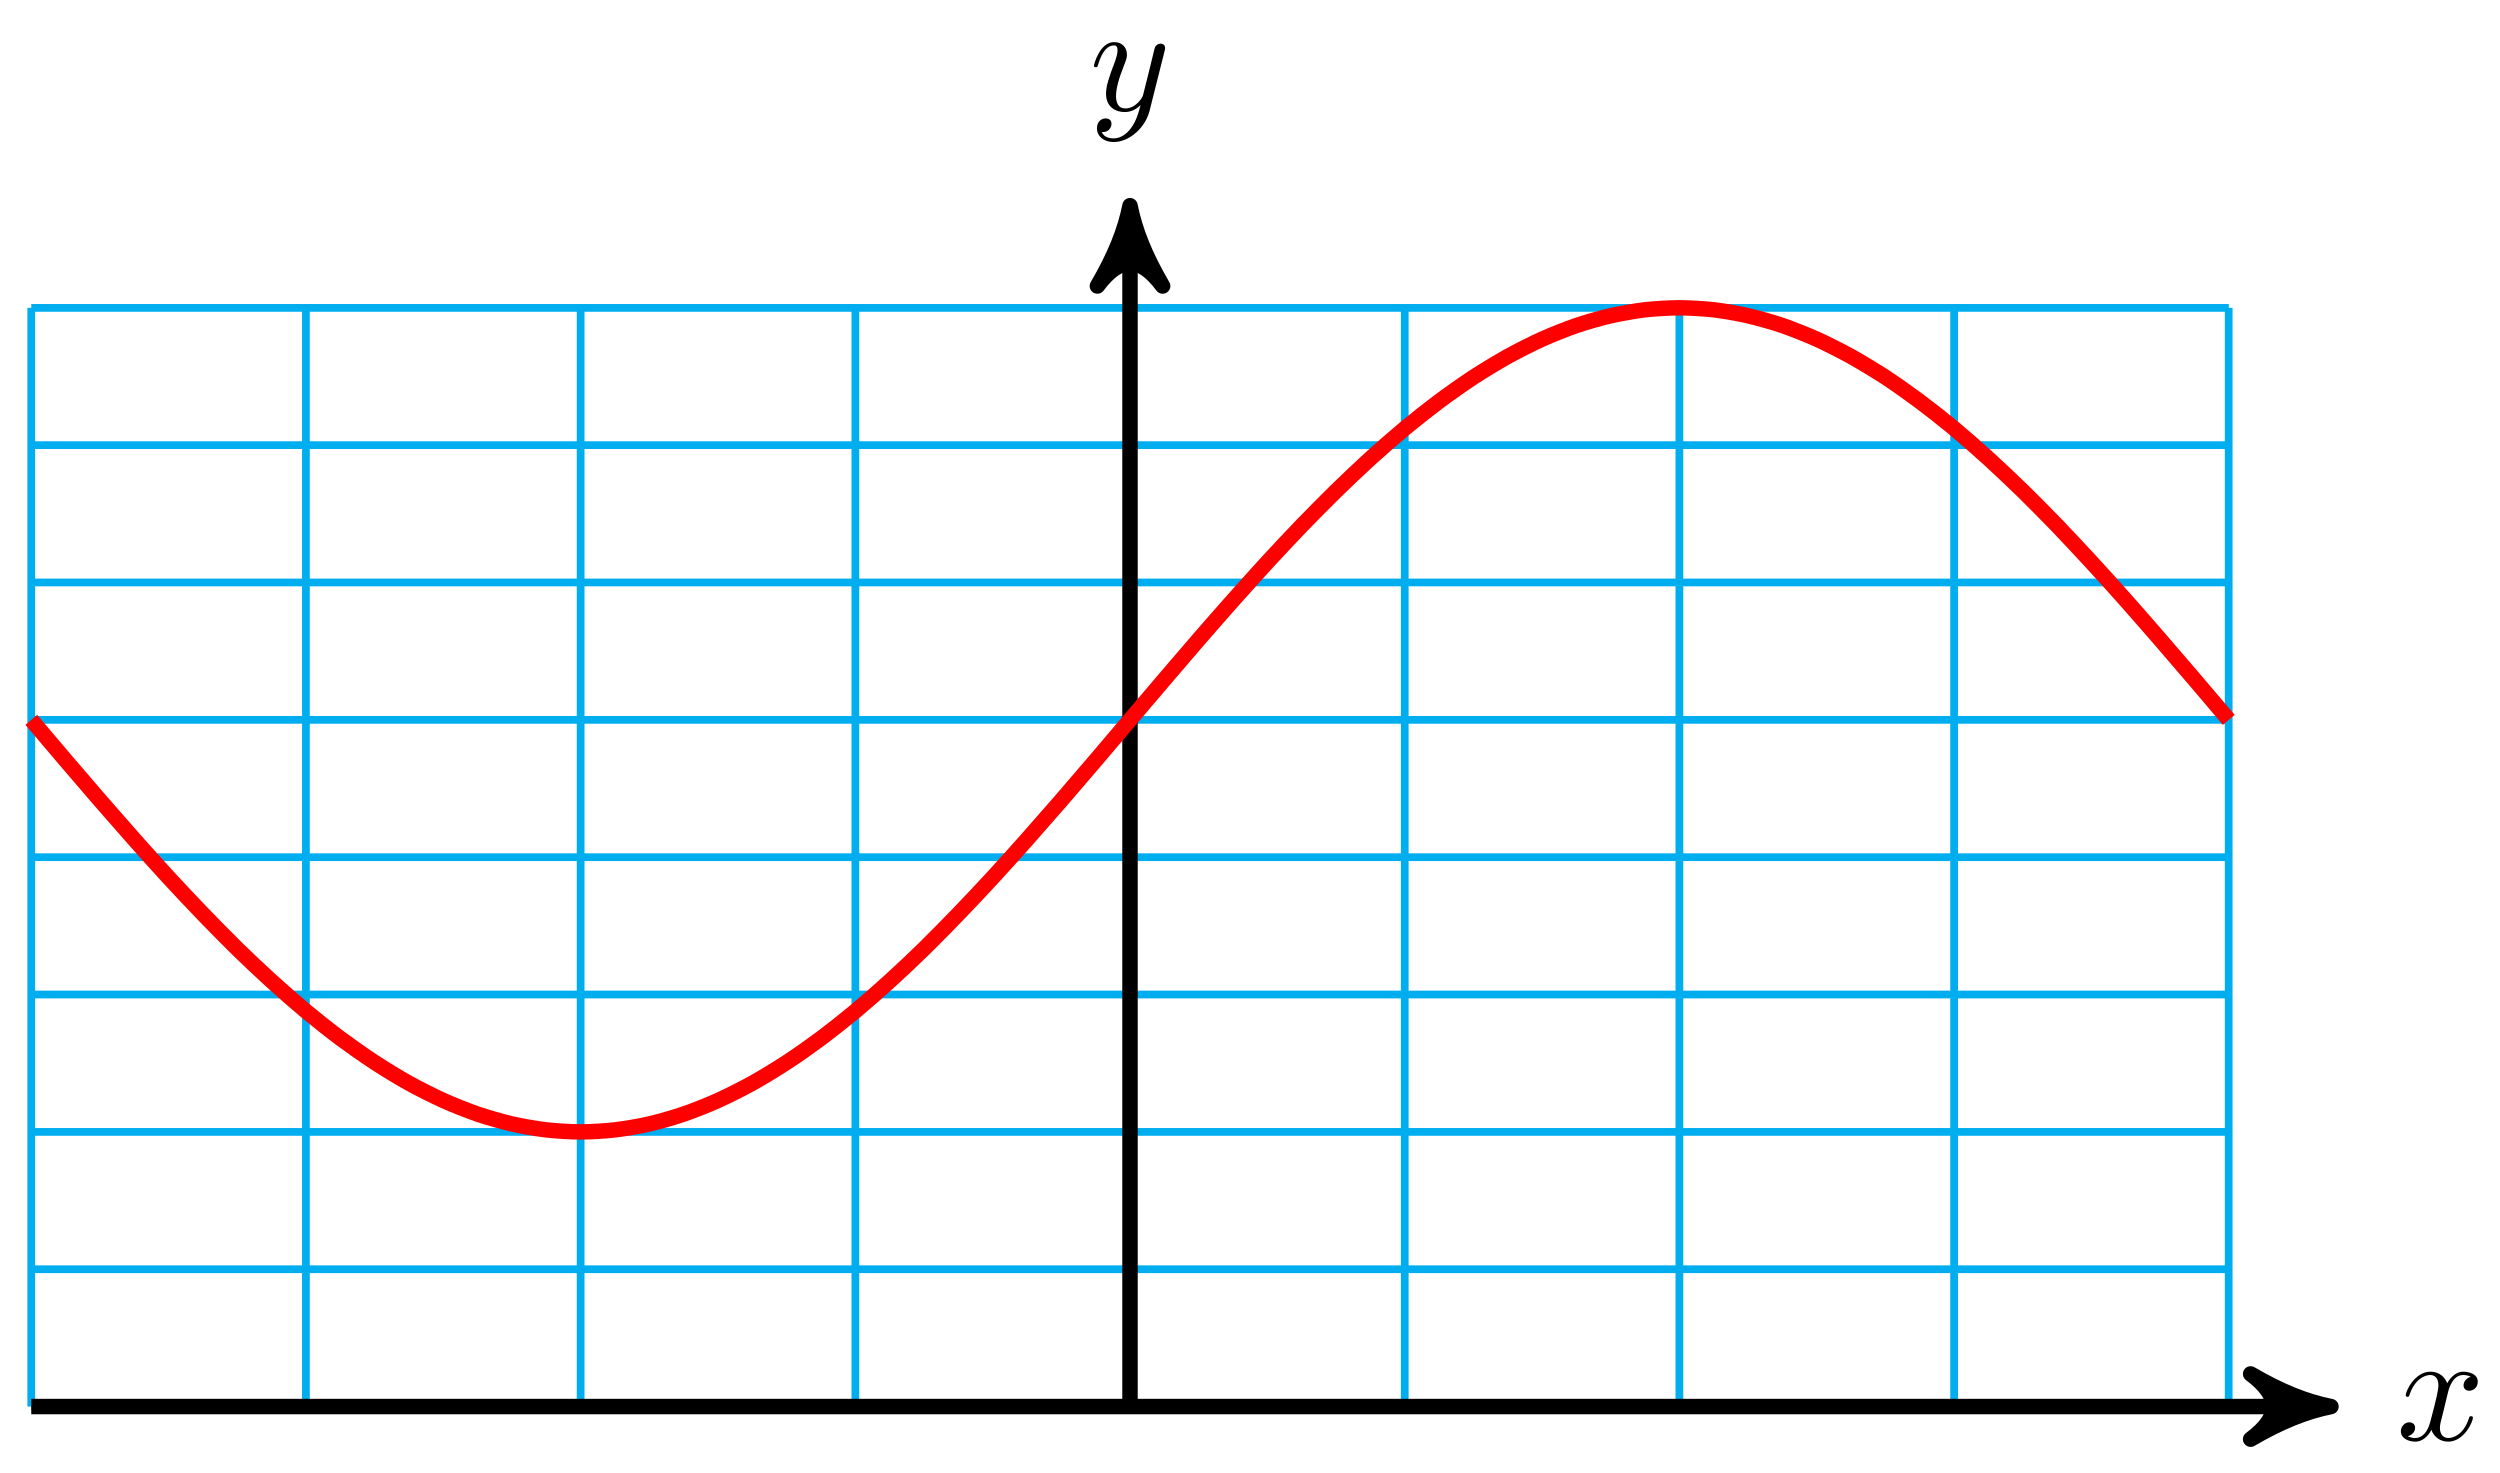
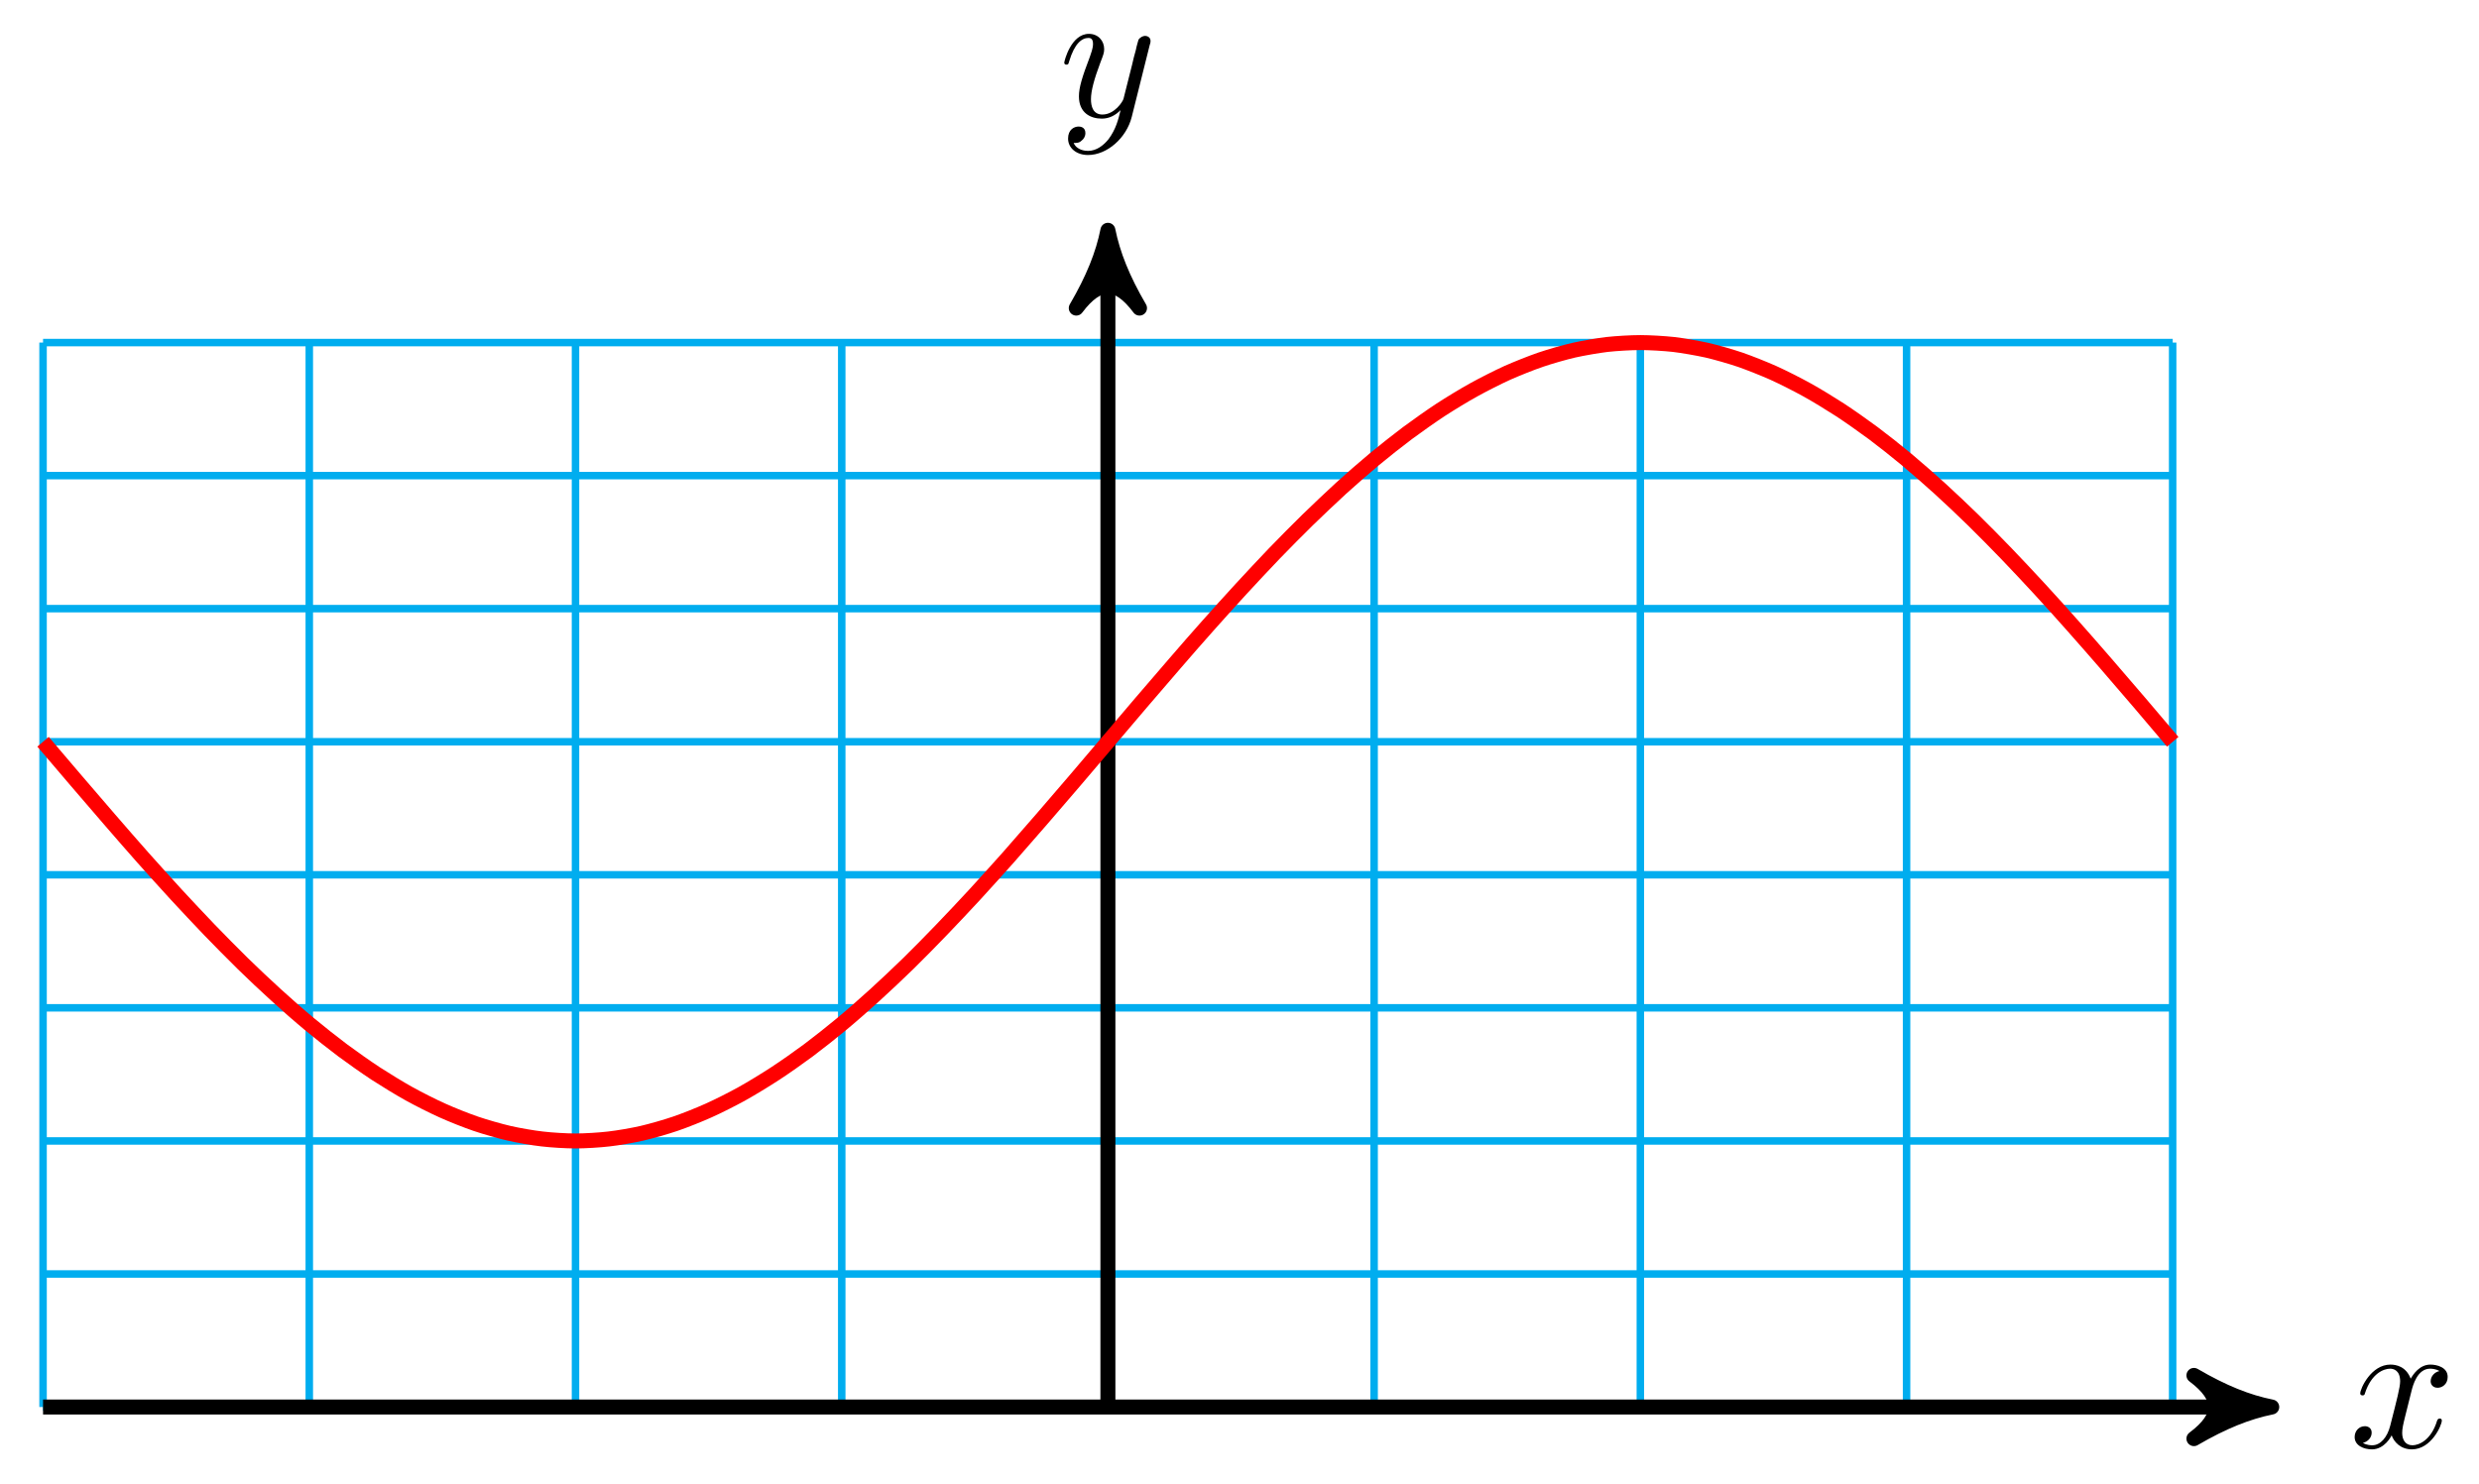
- <svg xmlns="http://www.w3.org/2000/svg" xmlns:xlink="http://www.w3.org/1999/xlink" width="129pt" height="76pt" viewBox="0 0 129 76" version="1.1">
+ <svg xmlns="http://www.w3.org/2000/svg" xmlns:xlink="http://www.w3.org/1999/xlink" width="132pt" height="79pt" viewBox="0 0 132 79" version="1.1">
  <defs>
    <g>
      <symbol overflow="visible" id="glyph0-0">
        <path style="stroke:none;" d="" />
      </symbol>
      <symbol overflow="visible" id="glyph0-1">
-         <path style="stroke:none;" d="M 2.656 -2.406 C 2.703 -2.609 2.891 -3.344 3.453 -3.344 C 3.484 -3.344 3.688 -3.344 3.844 -3.25 C 3.625 -3.203 3.469 -3 3.469 -2.812 C 3.469 -2.688 3.547 -2.531 3.766 -2.531 C 3.938 -2.531 4.203 -2.672 4.203 -3 C 4.203 -3.406 3.734 -3.516 3.453 -3.516 C 3 -3.516 2.719 -3.094 2.625 -2.922 C 2.422 -3.438 1.984 -3.516 1.766 -3.516 C 0.938 -3.516 0.484 -2.5 0.484 -2.297 C 0.484 -2.219 0.562 -2.219 0.578 -2.219 C 0.641 -2.219 0.656 -2.234 0.672 -2.297 C 0.953 -3.141 1.469 -3.344 1.75 -3.344 C 1.891 -3.344 2.172 -3.281 2.172 -2.812 C 2.172 -2.562 2.047 -2.031 1.75 -0.922 C 1.625 -0.422 1.344 -0.094 0.984 -0.094 C 0.938 -0.094 0.75 -0.094 0.594 -0.188 C 0.781 -0.234 0.969 -0.391 0.969 -0.625 C 0.969 -0.844 0.781 -0.906 0.672 -0.906 C 0.438 -0.906 0.234 -0.688 0.234 -0.438 C 0.234 -0.078 0.625 0.094 0.984 0.094 C 1.5 0.094 1.797 -0.469 1.812 -0.516 C 1.906 -0.219 2.203 0.094 2.672 0.094 C 3.5 0.094 3.953 -0.938 3.953 -1.141 C 3.953 -1.219 3.875 -1.219 3.859 -1.219 C 3.781 -1.219 3.766 -1.188 3.75 -1.125 C 3.484 -0.281 2.953 -0.094 2.688 -0.094 C 2.375 -0.094 2.25 -0.344 2.25 -0.609 C 2.25 -0.781 2.297 -0.969 2.391 -1.312 Z M 2.656 -2.406 " />
+         <path style="stroke:none;" d="M 3.328 -3.016 C 3.391 -3.266 3.625 -4.188 4.312 -4.188 C 4.359 -4.188 4.609 -4.188 4.812 -4.062 C 4.531 -4 4.344 -3.766 4.344 -3.516 C 4.344 -3.359 4.453 -3.172 4.719 -3.172 C 4.938 -3.172 5.25 -3.344 5.25 -3.75 C 5.25 -4.266 4.672 -4.406 4.328 -4.406 C 3.75 -4.406 3.406 -3.875 3.281 -3.656 C 3.031 -4.312 2.5 -4.406 2.203 -4.406 C 1.172 -4.406 0.594 -3.125 0.594 -2.875 C 0.594 -2.766 0.703 -2.766 0.719 -2.766 C 0.797 -2.766 0.828 -2.797 0.844 -2.875 C 1.188 -3.938 1.844 -4.188 2.188 -4.188 C 2.375 -4.188 2.719 -4.094 2.719 -3.516 C 2.719 -3.203 2.547 -2.547 2.188 -1.141 C 2.031 -0.531 1.672 -0.109 1.234 -0.109 C 1.172 -0.109 0.953 -0.109 0.734 -0.234 C 0.984 -0.297 1.203 -0.5 1.203 -0.781 C 1.203 -1.047 0.984 -1.125 0.844 -1.125 C 0.531 -1.125 0.297 -0.875 0.297 -0.547 C 0.297 -0.094 0.781 0.109 1.219 0.109 C 1.891 0.109 2.25 -0.594 2.266 -0.641 C 2.391 -0.281 2.75 0.109 3.344 0.109 C 4.375 0.109 4.938 -1.172 4.938 -1.422 C 4.938 -1.531 4.859 -1.531 4.828 -1.531 C 4.734 -1.531 4.719 -1.484 4.688 -1.422 C 4.359 -0.344 3.688 -0.109 3.375 -0.109 C 2.984 -0.109 2.828 -0.422 2.828 -0.766 C 2.828 -0.984 2.875 -1.203 2.984 -1.641 Z M 3.328 -3.016 " />
      </symbol>
      <symbol overflow="visible" id="glyph0-2">
-         <path style="stroke:none;" d="M 3.875 -3.031 C 3.906 -3.141 3.906 -3.156 3.906 -3.219 C 3.906 -3.359 3.797 -3.438 3.672 -3.438 C 3.594 -3.438 3.469 -3.391 3.391 -3.266 C 3.375 -3.234 3.312 -2.984 3.281 -2.844 C 3.234 -2.625 3.172 -2.422 3.125 -2.203 L 2.766 -0.766 C 2.734 -0.641 2.391 -0.094 1.859 -0.094 C 1.453 -0.094 1.375 -0.438 1.375 -0.734 C 1.375 -1.094 1.5 -1.594 1.781 -2.297 C 1.906 -2.625 1.938 -2.703 1.938 -2.875 C 1.938 -3.234 1.688 -3.516 1.281 -3.516 C 0.531 -3.516 0.234 -2.359 0.234 -2.297 C 0.234 -2.219 0.312 -2.219 0.328 -2.219 C 0.406 -2.219 0.422 -2.234 0.453 -2.359 C 0.672 -3.109 0.984 -3.344 1.266 -3.344 C 1.328 -3.344 1.453 -3.344 1.453 -3.094 C 1.453 -2.891 1.375 -2.688 1.328 -2.531 C 1 -1.688 0.859 -1.234 0.859 -0.859 C 0.859 -0.156 1.359 0.094 1.828 0.094 C 2.141 0.094 2.422 -0.047 2.641 -0.266 C 2.531 0.141 2.438 0.531 2.125 0.953 C 1.906 1.234 1.609 1.453 1.25 1.453 C 1.125 1.453 0.766 1.438 0.641 1.125 C 0.766 1.125 0.875 1.125 0.984 1.031 C 1.062 0.953 1.141 0.859 1.141 0.703 C 1.141 0.453 0.922 0.422 0.844 0.422 C 0.656 0.422 0.391 0.547 0.391 0.938 C 0.391 1.344 0.75 1.641 1.25 1.641 C 2.062 1.641 2.891 0.906 3.109 0.016 Z M 3.875 -3.031 " />
+         <path style="stroke:none;" d="M 4.844 -3.797 C 4.891 -3.938 4.891 -3.953 4.891 -4.031 C 4.891 -4.203 4.75 -4.297 4.594 -4.297 C 4.5 -4.297 4.344 -4.234 4.25 -4.094 C 4.234 -4.031 4.141 -3.734 4.109 -3.547 C 4.031 -3.297 3.969 -3.016 3.906 -2.75 L 3.453 -0.953 C 3.422 -0.812 2.984 -0.109 2.328 -0.109 C 1.828 -0.109 1.719 -0.547 1.719 -0.922 C 1.719 -1.375 1.891 -2 2.219 -2.875 C 2.375 -3.281 2.422 -3.391 2.422 -3.594 C 2.422 -4.031 2.109 -4.406 1.609 -4.406 C 0.656 -4.406 0.297 -2.953 0.297 -2.875 C 0.297 -2.766 0.391 -2.766 0.406 -2.766 C 0.516 -2.766 0.516 -2.797 0.562 -2.953 C 0.844 -3.891 1.234 -4.188 1.578 -4.188 C 1.656 -4.188 1.828 -4.188 1.828 -3.875 C 1.828 -3.625 1.719 -3.359 1.656 -3.172 C 1.25 -2.109 1.078 -1.547 1.078 -1.078 C 1.078 -0.188 1.703 0.109 2.297 0.109 C 2.688 0.109 3.016 -0.062 3.297 -0.344 C 3.172 0.172 3.047 0.672 2.656 1.203 C 2.391 1.531 2.016 1.828 1.562 1.828 C 1.422 1.828 0.969 1.797 0.797 1.406 C 0.953 1.406 1.094 1.406 1.219 1.281 C 1.328 1.203 1.422 1.062 1.422 0.875 C 1.422 0.562 1.156 0.531 1.062 0.531 C 0.828 0.531 0.5 0.688 0.5 1.172 C 0.5 1.672 0.938 2.047 1.562 2.047 C 2.578 2.047 3.609 1.141 3.891 0.016 Z M 4.844 -3.797 " />
      </symbol>
    </g>
  </defs>
  <g id="surface1">
-     <path style="fill:none;stroke-width:0.399;stroke-linecap:butt;stroke-linejoin:miter;stroke:rgb(0%,67.839%,93.729%);stroke-opacity:1;stroke-miterlimit:10;" d="M -56.693 0.001 L 56.692 0.001 M -56.693 7.086 L 56.692 7.086 M -56.693 14.172 L 56.692 14.172 M -56.693 21.261 L 56.692 21.261 M -56.693 28.347 L 56.692 28.347 M -56.693 35.433 L 56.692 35.433 M -56.693 42.522 L 56.692 42.522 M -56.693 49.608 L 56.692 49.608 M -56.693 56.689 L 56.692 56.689 M -56.693 0.001 L -56.693 56.693 M -42.522 0.001 L -42.522 56.693 M -28.347 0.001 L -28.347 56.693 M -14.172 0.001 L -14.172 56.693 M -0.001 0.001 L -0.001 56.693 M 14.175 0.001 L 14.175 56.693 M 28.346 0.001 L 28.346 56.693 M 42.521 0.001 L 42.521 56.693 M 56.688 0.001 L 56.688 56.693 " transform="matrix(1.00005,0,0,-1.00005,58.30917,72.57893)" />
-     <path style="fill:none;stroke-width:0.797;stroke-linecap:butt;stroke-linejoin:miter;stroke:rgb(0%,0%,0%);stroke-opacity:1;stroke-miterlimit:10;" d="M -56.693 0.001 L 60.93 0.001 " transform="matrix(1.00005,0,0,-1.00005,58.30917,72.57893)" />
-     <path style="fill-rule:nonzero;fill:rgb(0%,0%,0%);fill-opacity:1;stroke-width:0.797;stroke-linecap:butt;stroke-linejoin:round;stroke:rgb(0%,0%,0%);stroke-opacity:1;stroke-miterlimit:10;" d="M 1.037 0.001 C -0.26 0.259 -1.553 0.778 -3.108 1.684 C -1.553 0.516 -1.553 -0.519 -3.108 -1.683 C -1.553 -0.777 -0.26 -0.261 1.037 0.001 Z M 1.037 0.001 " transform="matrix(1.00005,0,0,-1.00005,119.2405,72.57893)" />
+     <path style="fill:none;stroke-width:0.399;stroke-linecap:butt;stroke-linejoin:miter;stroke:rgb(0%,67.839%,93.729%);stroke-opacity:1;stroke-miterlimit:10;" d="M -56.696 0.002 L 56.693 0.002 M -56.696 7.087 L 56.693 7.087 M -56.696 14.172 L 56.693 14.172 M -56.696 21.262 L 56.693 21.262 M -56.696 28.347 L 56.693 28.347 M -56.696 35.432 L 56.693 35.432 M -56.696 42.522 L 56.693 42.522 M -56.696 49.607 L 56.693 49.607 M -56.696 56.692 L 56.693 56.692 M -56.696 0.002 L -56.696 56.692 M -42.521 0.002 L -42.521 56.692 M -28.347 0.002 L -28.347 56.692 M -14.172 0.002 L -14.172 56.692 M -0.001 0.002 L -0.001 56.692 M 14.173 0.002 L 14.173 56.692 M 28.348 0.002 L 28.348 56.692 M 42.522 0.002 L 42.522 56.692 M 56.689 0.002 L 56.689 56.692 " transform="matrix(1.00009,0,0,-1.00008,58.9936,74.94295)" />
+     <path style="fill:none;stroke-width:0.797;stroke-linecap:butt;stroke-linejoin:miter;stroke:rgb(0%,0%,0%);stroke-opacity:1;stroke-miterlimit:10;" d="M -56.696 0.002 L 60.927 0.002 " transform="matrix(1.00009,0,0,-1.00008,58.9936,74.94295)" />
+     <path style="fill-rule:nonzero;fill:rgb(0%,0%,0%);fill-opacity:1;stroke-width:0.797;stroke-linecap:butt;stroke-linejoin:round;stroke:rgb(0%,0%,0%);stroke-opacity:1;stroke-miterlimit:10;" d="M 1.037 0.002 C -0.259 0.259 -1.552 0.779 -3.107 1.685 C -1.552 0.517 -1.552 -0.518 -3.107 -1.682 C -1.552 -0.776 -0.259 -0.26 1.037 0.002 Z M 1.037 0.002 " transform="matrix(1.00009,0,0,-1.00008,119.9274,74.94295)" />
    <g style="fill:rgb(0%,0%,0%);fill-opacity:1;">
-       <use xlink:href="#glyph0-1" x="123.65" y="74.295" />
+       <use xlink:href="#glyph0-1" x="125.082" y="77.088" />
    </g>
-     <path style="fill:none;stroke-width:0.797;stroke-linecap:butt;stroke-linejoin:miter;stroke:rgb(0%,0%,0%);stroke-opacity:1;stroke-miterlimit:10;" d="M -0.001 0.001 L -0.001 60.927 " transform="matrix(1.00005,0,0,-1.00005,58.30917,72.57893)" />
-     <path style="fill-rule:nonzero;fill:rgb(0%,0%,0%);fill-opacity:1;stroke-width:0.797;stroke-linecap:butt;stroke-linejoin:round;stroke:rgb(0%,0%,0%);stroke-opacity:1;stroke-miterlimit:10;" d="M 1.034 0.001 C -0.259 0.258 -1.556 0.778 -3.11 1.684 C -1.556 0.516 -1.556 -0.519 -3.11 -1.683 C -1.556 -0.777 -0.259 -0.257 1.034 0.001 Z M 1.034 0.001 " transform="matrix(0,-1.00005,-1.00005,0,58.30917,11.6475)" />
+     <path style="fill:none;stroke-width:0.797;stroke-linecap:butt;stroke-linejoin:miter;stroke:rgb(0%,0%,0%);stroke-opacity:1;stroke-miterlimit:10;" d="M -0.001 0.002 L -0.001 61.637 " transform="matrix(1.00009,0,0,-1.00008,58.9936,74.94295)" />
+     <path style="fill-rule:nonzero;fill:rgb(0%,0%,0%);fill-opacity:1;stroke-width:0.797;stroke-linecap:butt;stroke-linejoin:round;stroke:rgb(0%,0%,0%);stroke-opacity:1;stroke-miterlimit:10;" d="M 1.035 0.001 C -0.258 0.259 -1.554 0.779 -3.109 1.685 C -1.554 0.517 -1.554 -0.518 -3.109 -1.682 C -1.554 -0.776 -0.258 -0.26 1.035 0.001 Z M 1.035 0.001 " transform="matrix(0,-1.00008,-1.00009,0,58.9936,13.30104)" />
    <g style="fill:rgb(0%,0%,0%);fill-opacity:1;">
-       <use xlink:href="#glyph0-2" x="56.212" y="5.688" />
+       <use xlink:href="#glyph0-2" x="56.372" y="6.209" />
    </g>
-     <path style="fill:none;stroke-width:0.797;stroke-linecap:butt;stroke-linejoin:miter;stroke:rgb(100%,0%,0%);stroke-opacity:1;stroke-miterlimit:10;" d="M -56.693 35.433 C -56.693 35.433 -55.412 33.925 -54.924 33.351 C -54.431 32.773 -53.642 31.855 -53.15 31.284 C -52.658 30.718 -51.869 29.816 -51.377 29.261 C -50.889 28.71 -50.1 27.831 -49.607 27.296 C -49.115 26.765 -48.326 25.921 -47.834 25.414 C -47.342 24.902 -46.557 24.105 -46.065 23.621 C -45.573 23.14 -44.783 22.394 -44.291 21.949 C -43.799 21.5 -43.01 20.808 -42.522 20.402 C -42.03 19.992 -41.241 19.367 -40.749 19 C -40.256 18.633 -39.467 18.078 -38.975 17.758 C -38.487 17.437 -37.698 16.957 -37.206 16.684 C -36.714 16.41 -35.925 16.016 -35.432 15.793 C -34.94 15.57 -34.155 15.258 -33.663 15.09 C -33.171 14.922 -32.382 14.695 -31.89 14.582 C -31.397 14.469 -30.608 14.332 -30.12 14.277 C -29.628 14.219 -28.839 14.172 -28.347 14.172 C -27.855 14.172 -27.066 14.219 -26.573 14.277 C -26.085 14.332 -25.296 14.469 -24.804 14.582 C -24.312 14.695 -23.523 14.922 -23.031 15.09 C -22.539 15.258 -21.753 15.57 -21.261 15.793 C -20.769 16.016 -19.98 16.41 -19.488 16.684 C -18.996 16.957 -18.207 17.437 -17.718 17.758 C -17.226 18.078 -16.437 18.633 -15.945 19 C -15.453 19.367 -14.664 19.992 -14.172 20.402 C -13.683 20.808 -12.894 21.5 -12.402 21.949 C -11.91 22.394 -11.121 23.14 -10.629 23.621 C -10.137 24.105 -9.352 24.902 -8.86 25.414 C -8.367 25.921 -7.578 26.765 -7.086 27.296 C -6.594 27.831 -5.805 28.71 -5.317 29.261 C -4.825 29.816 -4.036 30.718 -3.543 31.284 C -3.051 31.855 -2.262 32.773 -1.77 33.351 C -1.282 33.925 -0.493 34.855 -0.001 35.433 C 0.492 36.011 1.281 36.94 1.773 37.518 C 2.265 38.093 3.05 39.014 3.542 39.581 C 4.034 40.147 4.823 41.05 5.316 41.604 C 5.808 42.159 6.597 43.034 7.085 43.569 C 7.577 44.104 8.366 44.944 8.858 45.456 C 9.351 45.963 10.14 46.764 10.632 47.245 C 11.12 47.725 11.909 48.471 12.401 48.92 C 12.893 49.366 13.682 50.057 14.175 50.467 C 14.667 50.877 15.452 51.498 15.944 51.865 C 16.436 52.233 17.225 52.787 17.717 53.111 C 18.209 53.432 18.998 53.908 19.487 54.182 C 19.979 54.455 20.768 54.854 21.26 55.076 C 21.752 55.295 22.541 55.611 23.033 55.779 C 23.522 55.947 24.311 56.17 24.803 56.283 C 25.295 56.396 26.084 56.533 26.576 56.592 C 27.068 56.646 27.854 56.693 28.346 56.693 C 28.838 56.693 29.627 56.646 30.119 56.592 C 30.611 56.533 31.4 56.396 31.888 56.283 C 32.381 56.17 33.17 55.947 33.662 55.779 C 34.154 55.611 34.943 55.295 35.435 55.076 C 35.923 54.854 36.712 54.455 37.205 54.182 C 37.697 53.908 38.486 53.432 38.978 53.111 C 39.47 52.787 40.255 52.233 40.747 51.865 C 41.24 51.498 42.029 50.877 42.521 50.467 C 43.013 50.057 43.802 49.366 44.29 48.92 C 44.782 48.471 45.571 47.725 46.064 47.245 C 46.556 46.764 47.345 45.963 47.837 45.456 C 48.325 44.944 49.114 44.104 49.606 43.569 C 50.098 43.034 50.888 42.159 51.38 41.604 C 51.872 41.05 52.657 40.147 53.149 39.581 C 53.641 39.014 54.43 38.093 54.922 37.518 C 55.415 36.94 56.692 35.433 56.692 35.433 " transform="matrix(1.00005,0,0,-1.00005,58.30917,72.57893)" />
+     <path style="fill:none;stroke-width:0.797;stroke-linecap:butt;stroke-linejoin:miter;stroke:rgb(100%,0%,0%);stroke-opacity:1;stroke-miterlimit:10;" d="M -56.696 35.432 C -56.696 35.432 -55.414 33.925 -54.922 33.35 C -54.43 32.776 -53.641 31.854 -53.149 31.288 C -52.657 30.718 -51.872 29.816 -51.38 29.261 C -50.887 28.71 -50.098 27.831 -49.606 27.296 C -49.114 26.765 -48.325 25.921 -47.837 25.414 C -47.345 24.902 -46.556 24.105 -46.064 23.621 C -45.572 23.14 -44.783 22.394 -44.29 21.949 C -43.802 21.5 -43.013 20.808 -42.521 20.402 C -42.029 19.992 -41.24 19.367 -40.748 19 C -40.256 18.633 -39.467 18.078 -38.978 17.758 C -38.486 17.438 -37.697 16.957 -37.205 16.684 C -36.713 16.41 -35.924 16.012 -35.432 15.793 C -34.944 15.571 -34.155 15.258 -33.662 15.09 C -33.17 14.922 -32.381 14.696 -31.889 14.582 C -31.397 14.469 -30.612 14.332 -30.12 14.278 C -29.628 14.219 -28.839 14.172 -28.347 14.172 C -27.854 14.172 -27.065 14.219 -26.573 14.278 C -26.085 14.332 -25.296 14.469 -24.804 14.582 C -24.312 14.696 -23.523 14.922 -23.031 15.09 C -22.538 15.258 -21.753 15.571 -21.261 15.793 C -20.769 16.012 -19.98 16.41 -19.488 16.684 C -18.996 16.957 -18.207 17.438 -17.719 17.758 C -17.226 18.078 -16.437 18.633 -15.945 19 C -15.453 19.367 -14.664 19.992 -14.172 20.402 C -13.68 20.808 -12.895 21.5 -12.403 21.949 C -11.91 22.394 -11.122 23.14 -10.629 23.621 C -10.137 24.105 -9.348 24.902 -8.86 25.414 C -8.368 25.921 -7.579 26.765 -7.087 27.296 C -6.595 27.831 -5.806 28.71 -5.313 29.261 C -4.825 29.816 -4.036 30.718 -3.544 31.288 C -3.052 31.854 -2.263 32.776 -1.771 33.35 C -1.279 33.925 -0.494 34.854 -0.001 35.432 C 0.491 36.01 1.28 36.94 1.772 37.518 C 2.264 38.092 3.053 39.014 3.545 39.58 C 4.033 40.147 4.822 41.053 5.315 41.604 C 5.807 42.158 6.596 43.033 7.088 43.568 C 7.58 44.103 8.365 44.943 8.857 45.455 C 9.349 45.967 10.138 46.763 10.63 47.244 C 11.123 47.724 11.912 48.474 12.4 48.92 C 12.892 49.369 13.681 50.056 14.173 50.466 C 14.665 50.876 15.454 51.501 15.946 51.868 C 16.439 52.232 17.224 52.79 17.716 53.111 C 18.208 53.431 18.997 53.911 19.489 54.181 C 19.981 54.454 20.77 54.853 21.258 55.075 C 21.751 55.294 22.54 55.61 23.032 55.778 C 23.524 55.946 24.313 56.173 24.805 56.286 C 25.293 56.395 26.082 56.532 26.574 56.591 C 27.066 56.645 27.855 56.692 28.348 56.692 C 28.84 56.692 29.629 56.645 30.117 56.591 C 30.609 56.532 31.398 56.395 31.89 56.286 C 32.382 56.173 33.171 55.946 33.664 55.778 C 34.152 55.61 34.941 55.294 35.433 55.075 C 35.925 54.853 36.714 54.454 37.206 54.181 C 37.698 53.911 38.483 53.431 38.976 53.111 C 39.468 52.79 40.257 52.232 40.749 51.868 C 41.241 51.501 42.03 50.876 42.522 50.466 C 43.01 50.056 43.799 49.369 44.291 48.92 C 44.784 48.474 45.573 47.724 46.065 47.244 C 46.557 46.763 47.342 45.967 47.834 45.455 C 48.326 44.943 49.115 44.103 49.607 43.568 C 50.1 43.033 50.889 42.158 51.377 41.604 C 51.869 41.053 52.658 40.147 53.15 39.58 C 53.642 39.014 54.431 38.092 54.923 37.518 C 55.415 36.94 56.693 35.432 56.693 35.432 " transform="matrix(1.00009,0,0,-1.00008,58.9936,74.94295)" />
  </g>
</svg>
